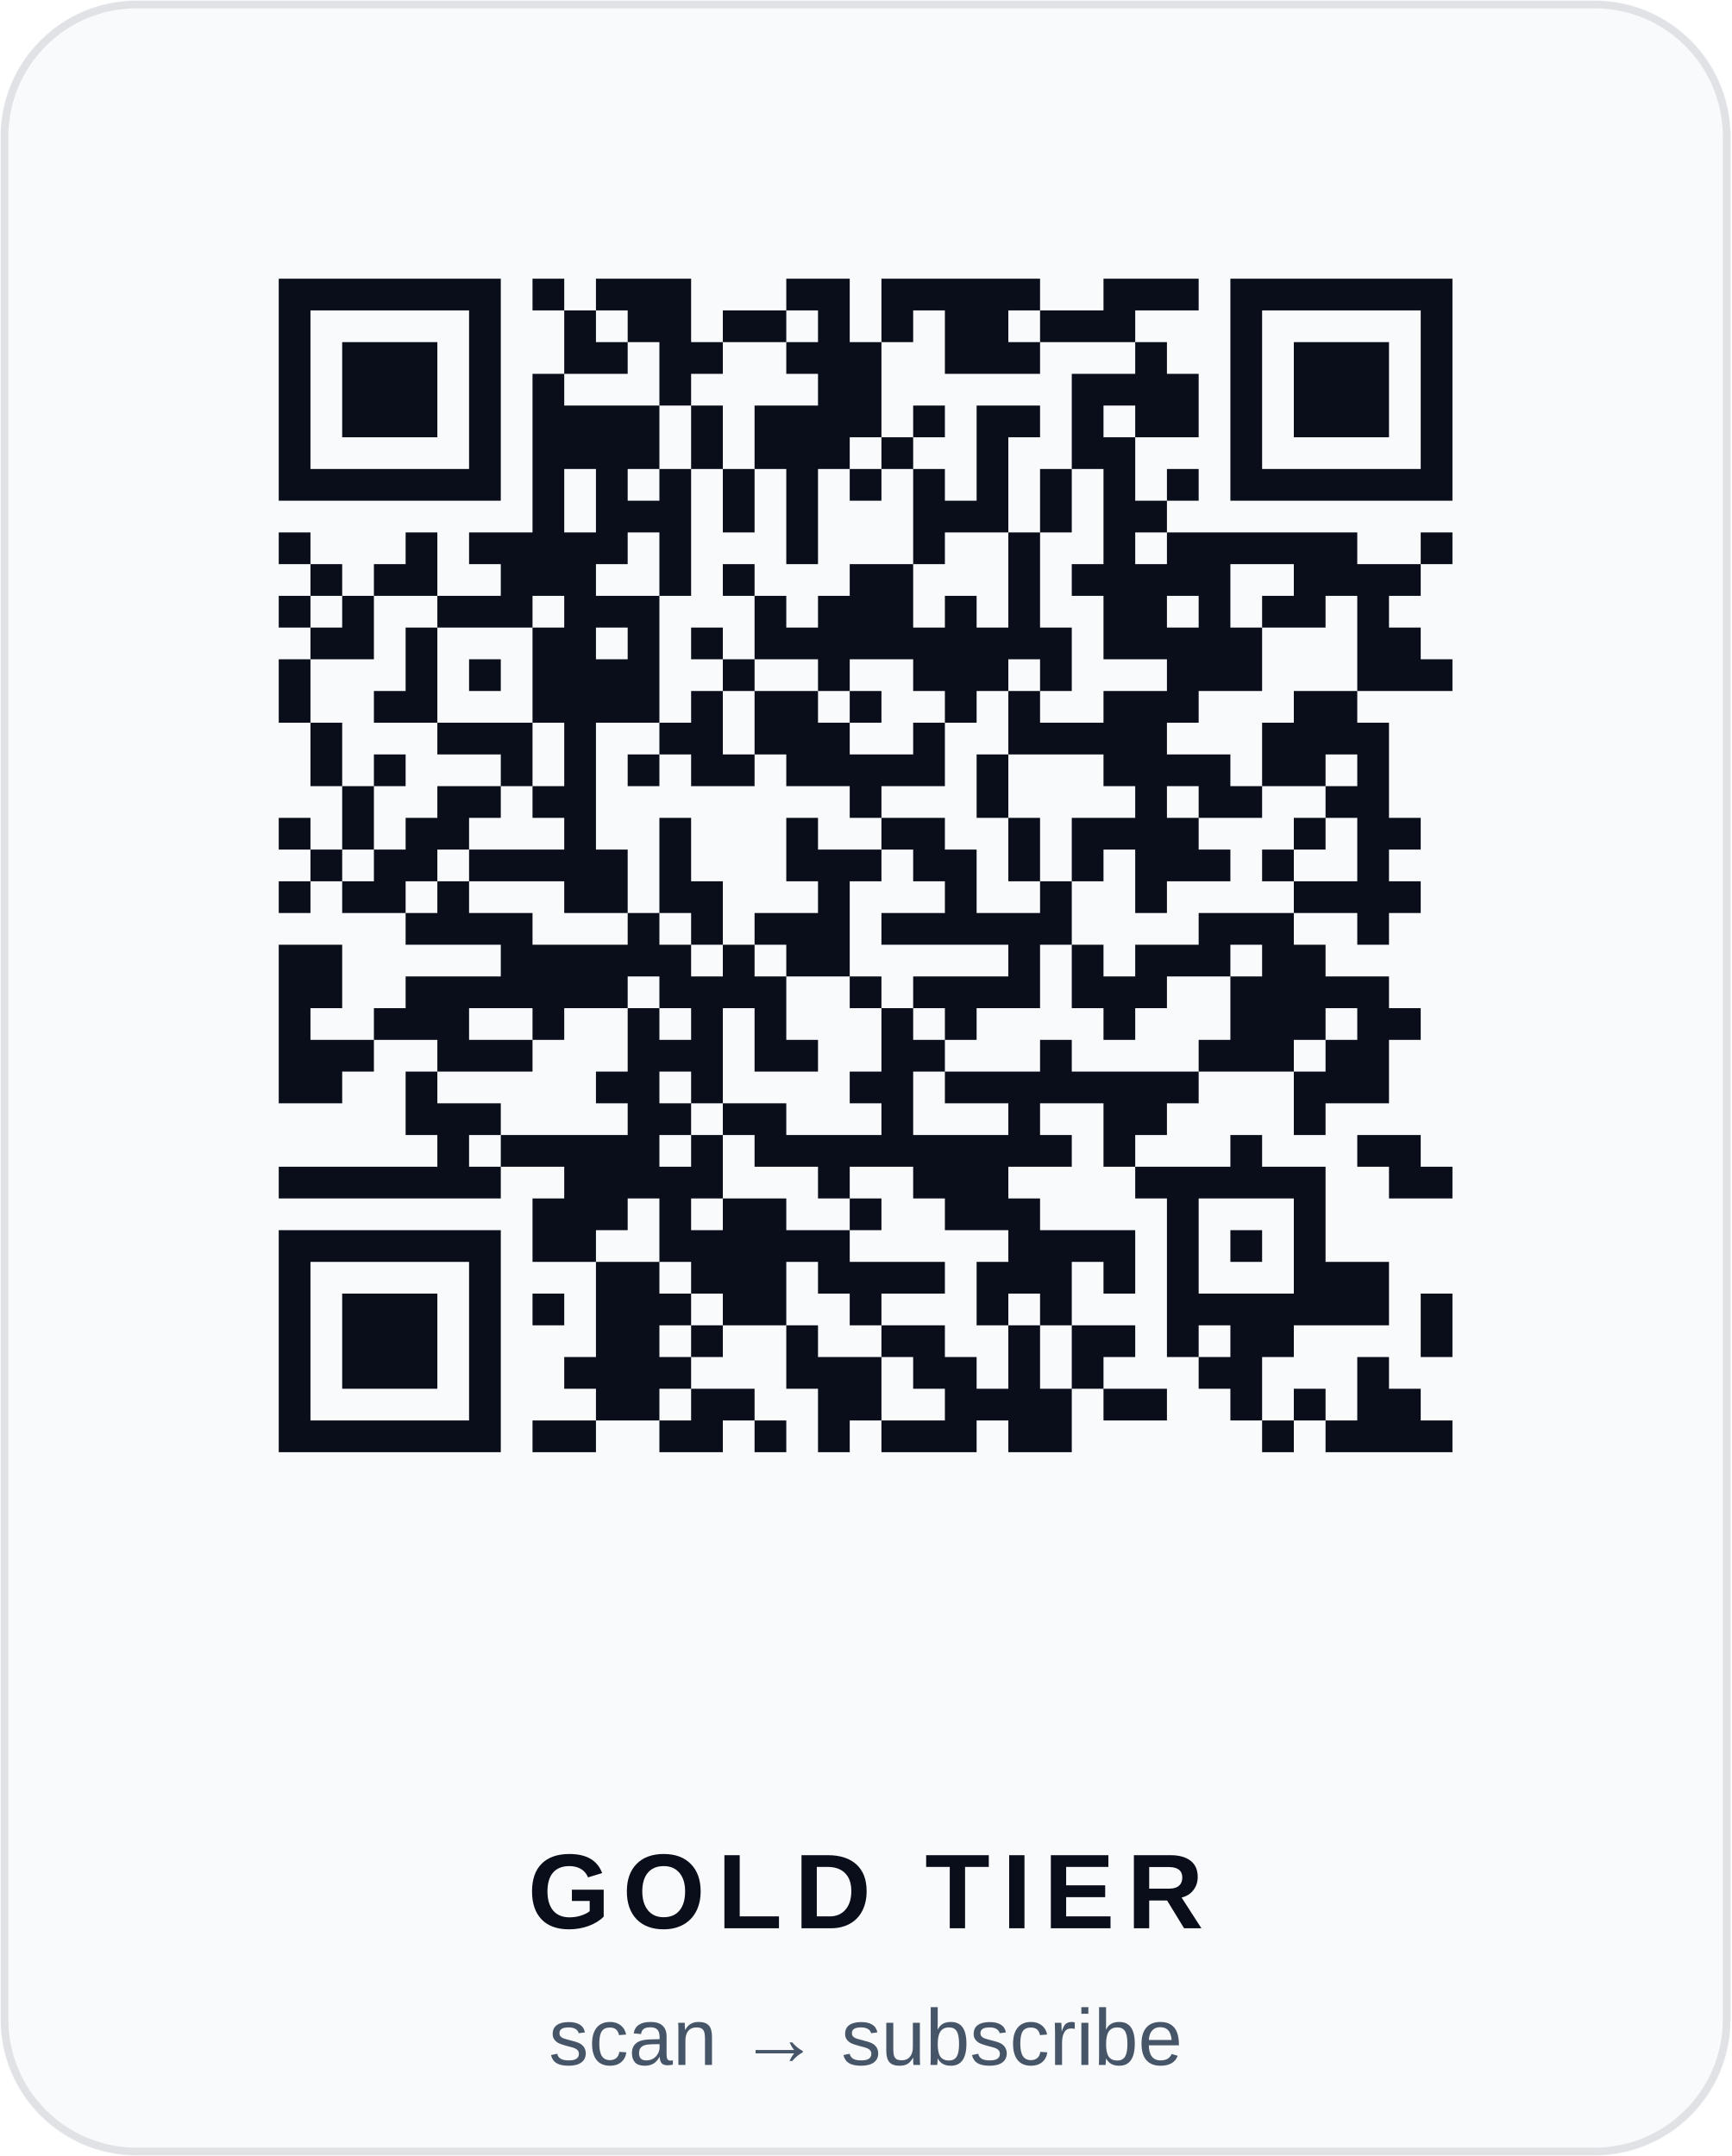
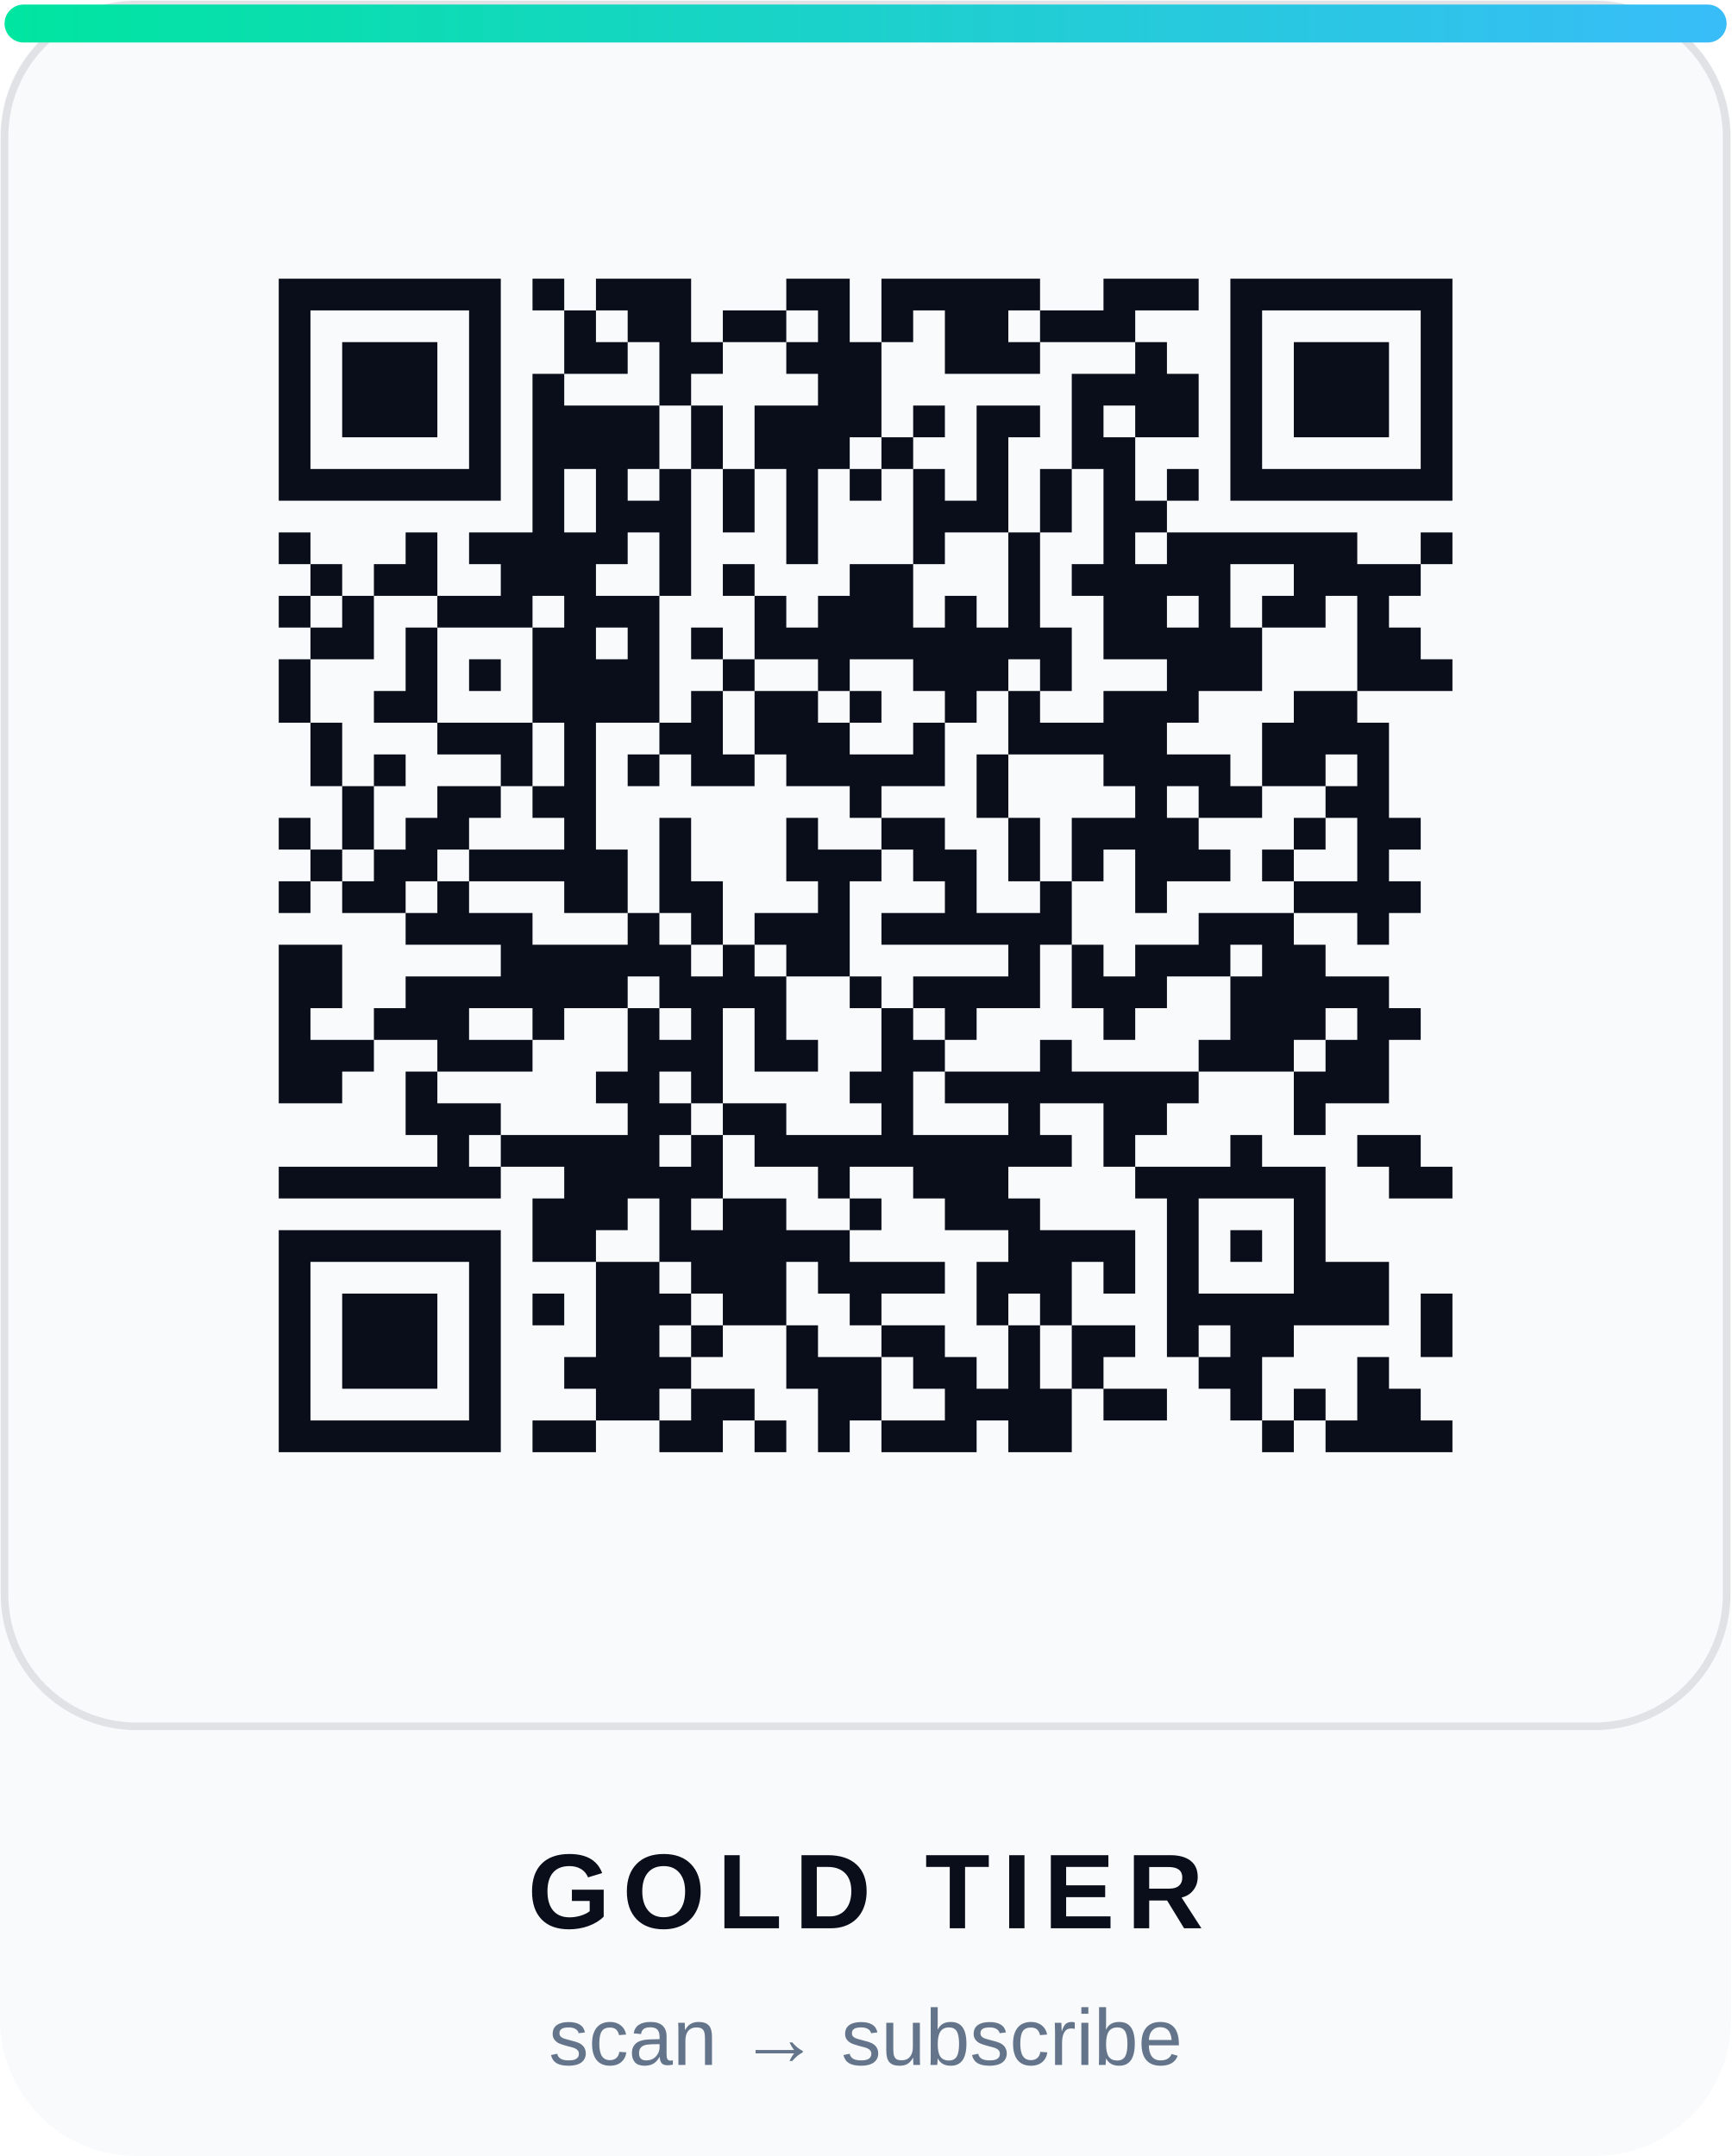
<svg xmlns="http://www.w3.org/2000/svg" width="228" height="284" viewBox="0 0 228 284" role="img" aria-label="GOLD TIER">
+   <defs>
+     <linearGradient id="gTop" x1="0" y1="0" x2="1" y2="0">
+       <stop offset="0" stop-color="#00E5A0" />
+       <stop offset="1" stop-color="#38BDF8" />
+     </linearGradient>
+   </defs>
  <rect width="228" height="284" rx="18" fill="#F8FAFC" />
-   <rect x="0.6" y="0.6" width="226.8" height="282.8" rx="17.4" fill="none" stroke="#0A0E1A" stroke-opacity="0.10" />
+   <rect x="0.6" y="0.6" width="226.8" height="226.8" rx="17.4" fill="none" stroke="#0A0E1A" stroke-opacity="0.10" />
+   <rect x="0.6" y="0.6" width="226.8" height="5" rx="2.5" fill="url(#gTop)" />
  <g transform="translate(20,20) scale(4.17778)">
    <path d="M4,4H5V5H4zM5,4H6V5H5zM6,4H7V5H6zM7,4H8V5H7zM8,4H9V5H8zM9,4H10V5H9zM10,4H11V5H10zM12,4H13V5H12zM14,4H15V5H14zM15,4H16V5H15zM16,4H17V5H16zM20,4H21V5H20zM21,4H22V5H21zM23,4H24V5H23zM24,4H25V5H24zM25,4H26V5H25zM26,4H27V5H26zM27,4H28V5H27zM30,4H31V5H30zM31,4H32V5H31zM32,4H33V5H32zM34,4H35V5H34zM35,4H36V5H35zM36,4H37V5H36zM37,4H38V5H37zM38,4H39V5H38zM39,4H40V5H39zM40,4H41V5H40zM4,5H5V6H4zM10,5H11V6H10zM13,5H14V6H13zM15,5H16V6H15zM16,5H17V6H16zM18,5H19V6H18zM19,5H20V6H19zM21,5H22V6H21zM23,5H24V6H23zM25,5H26V6H25zM26,5H27V6H26zM28,5H29V6H28zM29,5H30V6H29zM30,5H31V6H30zM34,5H35V6H34zM40,5H41V6H40zM4,6H5V7H4zM6,6H7V7H6zM7,6H8V7H7zM8,6H9V7H8zM10,6H11V7H10zM13,6H14V7H13zM14,6H15V7H14zM16,6H17V7H16zM17,6H18V7H17zM20,6H21V7H20zM21,6H22V7H21zM22,6H23V7H22zM25,6H26V7H25zM26,6H27V7H26zM27,6H28V7H27zM31,6H32V7H31zM34,6H35V7H34zM36,6H37V7H36zM37,6H38V7H37zM38,6H39V7H38zM40,6H41V7H40zM4,7H5V8H4zM6,7H7V8H6zM7,7H8V8H7zM8,7H9V8H8zM10,7H11V8H10zM12,7H13V8H12zM16,7H17V8H16zM21,7H22V8H21zM22,7H23V8H22zM29,7H30V8H29zM30,7H31V8H30zM31,7H32V8H31zM32,7H33V8H32zM34,7H35V8H34zM36,7H37V8H36zM37,7H38V8H37zM38,7H39V8H38zM40,7H41V8H40zM4,8H5V9H4zM6,8H7V9H6zM7,8H8V9H7zM8,8H9V9H8zM10,8H11V9H10zM12,8H13V9H12zM13,8H14V9H13zM14,8H15V9H14zM15,8H16V9H15zM17,8H18V9H17zM19,8H20V9H19zM20,8H21V9H20zM21,8H22V9H21zM22,8H23V9H22zM24,8H25V9H24zM26,8H27V9H26zM27,8H28V9H27zM29,8H30V9H29zM31,8H32V9H31zM32,8H33V9H32zM34,8H35V9H34zM36,8H37V9H36zM37,8H38V9H37zM38,8H39V9H38zM40,8H41V9H40zM4,9H5V10H4zM10,9H11V10H10zM12,9H13V10H12zM13,9H14V10H13zM14,9H15V10H14zM15,9H16V10H15zM17,9H18V10H17zM19,9H20V10H19zM20,9H21V10H20zM21,9H22V10H21zM23,9H24V10H23zM26,9H27V10H26zM29,9H30V10H29zM30,9H31V10H30zM34,9H35V10H34zM40,9H41V10H40zM4,10H5V11H4zM5,10H6V11H5zM6,10H7V11H6zM7,10H8V11H7zM8,10H9V11H8zM9,10H10V11H9zM10,10H11V11H10zM12,10H13V11H12zM14,10H15V11H14zM16,10H17V11H16zM18,10H19V11H18zM20,10H21V11H20zM22,10H23V11H22zM24,10H25V11H24zM26,10H27V11H26zM28,10H29V11H28zM30,10H31V11H30zM32,10H33V11H32zM34,10H35V11H34zM35,10H36V11H35zM36,10H37V11H36zM37,10H38V11H37zM38,10H39V11H38zM39,10H40V11H39zM40,10H41V11H40zM12,11H13V12H12zM14,11H15V12H14zM15,11H16V12H15zM16,11H17V12H16zM18,11H19V12H18zM20,11H21V12H20zM24,11H25V12H24zM25,11H26V12H25zM26,11H27V12H26zM28,11H29V12H28zM30,11H31V12H30zM31,11H32V12H31zM4,12H5V13H4zM8,12H9V13H8zM10,12H11V13H10zM11,12H12V13H11zM12,12H13V13H12zM13,12H14V13H13zM14,12H15V13H14zM16,12H17V13H16zM20,12H21V13H20zM24,12H25V13H24zM27,12H28V13H27zM30,12H31V13H30zM32,12H33V13H32zM33,12H34V13H33zM34,12H35V13H34zM35,12H36V13H35zM36,12H37V13H36zM37,12H38V13H37zM40,12H41V13H40zM5,13H6V14H5zM7,13H8V14H7zM8,13H9V14H8zM11,13H12V14H11zM12,13H13V14H12zM13,13H14V14H13zM16,13H17V14H16zM18,13H19V14H18zM22,13H23V14H22zM23,13H24V14H23zM27,13H28V14H27zM29,13H30V14H29zM30,13H31V14H30zM31,13H32V14H31zM32,13H33V14H32zM33,13H34V14H33zM36,13H37V14H36zM37,13H38V14H37zM38,13H39V14H38zM39,13H40V14H39zM4,14H5V15H4zM6,14H7V15H6zM9,14H10V15H9zM10,14H11V15H10zM11,14H12V15H11zM13,14H14V15H13zM14,14H15V15H14zM15,14H16V15H15zM19,14H20V15H19zM21,14H22V15H21zM22,14H23V15H22zM23,14H24V15H23zM25,14H26V15H25zM27,14H28V15H27zM30,14H31V15H30zM31,14H32V15H31zM33,14H34V15H33zM35,14H36V15H35zM36,14H37V15H36zM38,14H39V15H38zM5,15H6V16H5zM6,15H7V16H6zM8,15H9V16H8zM12,15H13V16H12zM13,15H14V16H13zM15,15H16V16H15zM17,15H18V16H17zM19,15H20V16H19zM20,15H21V16H20zM21,15H22V16H21zM22,15H23V16H22zM23,15H24V16H23zM24,15H25V16H24zM25,15H26V16H25zM26,15H27V16H26zM27,15H28V16H27zM28,15H29V16H28zM30,15H31V16H30zM31,15H32V16H31zM32,15H33V16H32zM33,15H34V16H33zM34,15H35V16H34zM38,15H39V16H38zM39,15H40V16H39zM4,16H5V17H4zM8,16H9V17H8zM10,16H11V17H10zM12,16H13V17H12zM13,16H14V17H13zM14,16H15V17H14zM15,16H16V17H15zM18,16H19V17H18zM21,16H22V17H21zM24,16H25V17H24zM25,16H26V17H25zM26,16H27V17H26zM28,16H29V17H28zM32,16H33V17H32zM33,16H34V17H33zM34,16H35V17H34zM38,16H39V17H38zM39,16H40V17H39zM40,16H41V17H40zM4,17H5V18H4zM7,17H8V18H7zM8,17H9V18H8zM12,17H13V18H12zM13,17H14V18H13zM14,17H15V18H14zM15,17H16V18H15zM17,17H18V18H17zM19,17H20V18H19zM20,17H21V18H20zM22,17H23V18H22zM25,17H26V18H25zM27,17H28V18H27zM30,17H31V18H30zM31,17H32V18H31zM32,17H33V18H32zM36,17H37V18H36zM37,17H38V18H37zM5,18H6V19H5zM9,18H10V19H9zM10,18H11V19H10zM11,18H12V19H11zM13,18H14V19H13zM16,18H17V19H16zM17,18H18V19H17zM19,18H20V19H19zM20,18H21V19H20zM21,18H22V19H21zM24,18H25V19H24zM27,18H28V19H27zM28,18H29V19H28zM29,18H30V19H29zM30,18H31V19H30zM31,18H32V19H31zM35,18H36V19H35zM36,18H37V19H36zM37,18H38V19H37zM38,18H39V19H38zM5,19H6V20H5zM7,19H8V20H7zM11,19H12V20H11zM13,19H14V20H13zM15,19H16V20H15zM17,19H18V20H17zM18,19H19V20H18zM20,19H21V20H20zM21,19H22V20H21zM22,19H23V20H22zM23,19H24V20H23zM24,19H25V20H24zM26,19H27V20H26zM30,19H31V20H30zM31,19H32V20H31zM32,19H33V20H32zM33,19H34V20H33zM35,19H36V20H35zM36,19H37V20H36zM38,19H39V20H38zM6,20H7V21H6zM9,20H10V21H9zM10,20H11V21H10zM12,20H13V21H12zM13,20H14V21H13zM22,20H23V21H22zM26,20H27V21H26zM31,20H32V21H31zM33,20H34V21H33zM34,20H35V21H34zM37,20H38V21H37zM38,20H39V21H38zM4,21H5V22H4zM6,21H7V22H6zM8,21H9V22H8zM9,21H10V22H9zM13,21H14V22H13zM16,21H17V22H16zM20,21H21V22H20zM23,21H24V22H23zM24,21H25V22H24zM27,21H28V22H27zM29,21H30V22H29zM30,21H31V22H30zM31,21H32V22H31zM32,21H33V22H32zM36,21H37V22H36zM38,21H39V22H38zM39,21H40V22H39zM5,22H6V23H5zM7,22H8V23H7zM8,22H9V23H8zM10,22H11V23H10zM11,22H12V23H11zM12,22H13V23H12zM13,22H14V23H13zM14,22H15V23H14zM16,22H17V23H16zM20,22H21V23H20zM21,22H22V23H21zM22,22H23V23H22zM24,22H25V23H24zM25,22H26V23H25zM27,22H28V23H27zM29,22H30V23H29zM31,22H32V23H31zM32,22H33V23H32zM33,22H34V23H33zM35,22H36V23H35zM38,22H39V23H38zM4,23H5V24H4zM6,23H7V24H6zM7,23H8V24H7zM9,23H10V24H9zM13,23H14V24H13zM14,23H15V24H14zM16,23H17V24H16zM17,23H18V24H17zM21,23H22V24H21zM25,23H26V24H25zM28,23H29V24H28zM31,23H32V24H31zM36,23H37V24H36zM37,23H38V24H37zM38,23H39V24H38zM39,23H40V24H39zM8,24H9V25H8zM9,24H10V25H9zM10,24H11V25H10zM11,24H12V25H11zM15,24H16V25H15zM17,24H18V25H17zM19,24H20V25H19zM20,24H21V25H20zM21,24H22V25H21zM23,24H24V25H23zM24,24H25V25H24zM25,24H26V25H25zM26,24H27V25H26zM27,24H28V25H27zM28,24H29V25H28zM33,24H34V25H33zM34,24H35V25H34zM35,24H36V25H35zM38,24H39V25H38zM4,25H5V26H4zM5,25H6V26H5zM11,25H12V26H11zM12,25H13V26H12zM13,25H14V26H13zM14,25H15V26H14zM15,25H16V26H15zM16,25H17V26H16zM18,25H19V26H18zM20,25H21V26H20zM21,25H22V26H21zM27,25H28V26H27zM29,25H30V26H29zM31,25H32V26H31zM32,25H33V26H32zM33,25H34V26H33zM35,25H36V26H35zM36,25H37V26H36zM4,26H5V27H4zM5,26H6V27H5zM8,26H9V27H8zM9,26H10V27H9zM10,26H11V27H10zM11,26H12V27H11zM12,26H13V27H12zM13,26H14V27H13zM14,26H15V27H14zM16,26H17V27H16zM17,26H18V27H17zM18,26H19V27H18zM19,26H20V27H19zM22,26H23V27H22zM24,26H25V27H24zM25,26H26V27H25zM26,26H27V27H26zM27,26H28V27H27zM29,26H30V27H29zM30,26H31V27H30zM31,26H32V27H31zM34,26H35V27H34zM35,26H36V27H35zM36,26H37V27H36zM37,26H38V27H37zM38,26H39V27H38zM4,27H5V28H4zM7,27H8V28H7zM8,27H9V28H8zM9,27H10V28H9zM12,27H13V28H12zM15,27H16V28H15zM17,27H18V28H17zM19,27H20V28H19zM23,27H24V28H23zM25,27H26V28H25zM30,27H31V28H30zM34,27H35V28H34zM35,27H36V28H35zM36,27H37V28H36zM38,27H39V28H38zM39,27H40V28H39zM4,28H5V29H4zM5,28H6V29H5zM6,28H7V29H6zM9,28H10V29H9zM10,28H11V29H10zM11,28H12V29H11zM15,28H16V29H15zM16,28H17V29H16zM17,28H18V29H17zM19,28H20V29H19zM20,28H21V29H20zM23,28H24V29H23zM24,28H25V29H24zM28,28H29V29H28zM33,28H34V29H33zM34,28H35V29H34zM35,28H36V29H35zM37,28H38V29H37zM38,28H39V29H38zM4,29H5V30H4zM5,29H6V30H5zM8,29H9V30H8zM14,29H15V30H14zM15,29H16V30H15zM17,29H18V30H17zM22,29H23V30H22zM23,29H24V30H23zM25,29H26V30H25zM26,29H27V30H26zM27,29H28V30H27zM28,29H29V30H28zM29,29H30V30H29zM30,29H31V30H30zM31,29H32V30H31zM32,29H33V30H32zM36,29H37V30H36zM37,29H38V30H37zM38,29H39V30H38zM8,30H9V31H8zM9,30H10V31H9zM10,30H11V31H10zM15,30H16V31H15zM16,30H17V31H16zM18,30H19V31H18zM19,30H20V31H19zM23,30H24V31H23zM27,30H28V31H27zM30,30H31V31H30zM31,30H32V31H31zM36,30H37V31H36zM9,31H10V32H9zM11,31H12V32H11zM12,31H13V32H12zM13,31H14V32H13zM14,31H15V32H14zM15,31H16V32H15zM17,31H18V32H17zM19,31H20V32H19zM20,31H21V32H20zM21,31H22V32H21zM22,31H23V32H22zM23,31H24V32H23zM24,31H25V32H24zM25,31H26V32H25zM26,31H27V32H26zM27,31H28V32H27zM28,31H29V32H28zM30,31H31V32H30zM34,31H35V32H34zM38,31H39V32H38zM39,31H40V32H39zM4,32H5V33H4zM5,32H6V33H5zM6,32H7V33H6zM7,32H8V33H7zM8,32H9V33H8zM9,32H10V33H9zM10,32H11V33H10zM13,32H14V33H13zM14,32H15V33H14zM15,32H16V33H15zM16,32H17V33H16zM17,32H18V33H17zM21,32H22V33H21zM24,32H25V33H24zM25,32H26V33H25zM26,32H27V33H26zM31,32H32V33H31zM32,32H33V33H32zM33,32H34V33H33zM34,32H35V33H34zM35,32H36V33H35zM36,32H37V33H36zM39,32H40V33H39zM40,32H41V33H40zM12,33H13V34H12zM13,33H14V34H13zM14,33H15V34H14zM16,33H17V34H16zM18,33H19V34H18zM19,33H20V34H19zM22,33H23V34H22zM25,33H26V34H25zM26,33H27V34H26zM27,33H28V34H27zM32,33H33V34H32zM36,33H37V34H36zM4,34H5V35H4zM5,34H6V35H5zM6,34H7V35H6zM7,34H8V35H7zM8,34H9V35H8zM9,34H10V35H9zM10,34H11V35H10zM12,34H13V35H12zM13,34H14V35H13zM16,34H17V35H16zM17,34H18V35H17zM18,34H19V35H18zM19,34H20V35H19zM20,34H21V35H20zM21,34H22V35H21zM27,34H28V35H27zM28,34H29V35H28zM29,34H30V35H29zM30,34H31V35H30zM32,34H33V35H32zM34,34H35V35H34zM36,34H37V35H36zM4,35H5V36H4zM10,35H11V36H10zM14,35H15V36H14zM15,35H16V36H15zM17,35H18V36H17zM18,35H19V36H18zM19,35H20V36H19zM21,35H22V36H21zM22,35H23V36H22zM23,35H24V36H23zM24,35H25V36H24zM26,35H27V36H26zM27,35H28V36H27zM28,35H29V36H28zM30,35H31V36H30zM32,35H33V36H32zM36,35H37V36H36zM37,35H38V36H37zM38,35H39V36H38zM4,36H5V37H4zM6,36H7V37H6zM7,36H8V37H7zM8,36H9V37H8zM10,36H11V37H10zM12,36H13V37H12zM14,36H15V37H14zM15,36H16V37H15zM16,36H17V37H16zM18,36H19V37H18zM19,36H20V37H19zM22,36H23V37H22zM26,36H27V37H26zM28,36H29V37H28zM32,36H33V37H32zM33,36H34V37H33zM34,36H35V37H34zM35,36H36V37H35zM36,36H37V37H36zM37,36H38V37H37zM38,36H39V37H38zM40,36H41V37H40zM4,37H5V38H4zM6,37H7V38H6zM7,37H8V38H7zM8,37H9V38H8zM10,37H11V38H10zM14,37H15V38H14zM15,37H16V38H15zM17,37H18V38H17zM20,37H21V38H20zM23,37H24V38H23zM24,37H25V38H24zM27,37H28V38H27zM29,37H30V38H29zM30,37H31V38H30zM32,37H33V38H32zM34,37H35V38H34zM35,37H36V38H35zM40,37H41V38H40zM4,38H5V39H4zM6,38H7V39H6zM7,38H8V39H7zM8,38H9V39H8zM10,38H11V39H10zM13,38H14V39H13zM14,38H15V39H14zM15,38H16V39H15zM16,38H17V39H16zM20,38H21V39H20zM21,38H22V39H21zM22,38H23V39H22zM24,38H25V39H24zM25,38H26V39H25zM27,38H28V39H27zM29,38H30V39H29zM33,38H34V39H33zM34,38H35V39H34zM38,38H39V39H38zM4,39H5V40H4zM10,39H11V40H10zM14,39H15V40H14zM15,39H16V40H15zM17,39H18V40H17zM18,39H19V40H18zM21,39H22V40H21zM22,39H23V40H22zM25,39H26V40H25zM26,39H27V40H26zM27,39H28V40H27zM28,39H29V40H28zM30,39H31V40H30zM31,39H32V40H31zM34,39H35V40H34zM36,39H37V40H36zM38,39H39V40H38zM39,39H40V40H39zM4,40H5V41H4zM5,40H6V41H5zM6,40H7V41H6zM7,40H8V41H7zM8,40H9V41H8zM9,40H10V41H9zM10,40H11V41H10zM12,40H13V41H12zM13,40H14V41H13zM16,40H17V41H16zM17,40H18V41H17zM19,40H20V41H19zM21,40H22V41H21zM23,40H24V41H23zM24,40H25V41H24zM25,40H26V41H25zM27,40H28V41H27zM28,40H29V41H28zM35,40H36V41H35zM37,40H38V41H37zM38,40H39V41H38zM39,40H40V41H39zM40,40H41V41H40z" fill="#0A0E1A" />
  </g>
-   <text x="114.0" y="254" text-anchor="middle" font-family="Segoe UI, Arial, Helvetica, sans-serif" font-size="14" font-weight="800" letter-spacing="1.6" fill="#0A0E1A">GOLD TIER</text>
-   <text x="114.0" y="272" text-anchor="middle" font-family="Segoe UI, Arial, Helvetica, sans-serif" font-size="10.5" fill="#475569">scan → subscribe</text>
+   <text x="114.0" y="254" text-anchor="middle" font-family="Segoe UI, Arial, sans-serif" font-size="14" font-weight="800" letter-spacing="1.6" fill="#0A0E1A">GOLD TIER</text>
+   <text x="114.0" y="272" text-anchor="middle" font-family="Segoe UI, Arial, sans-serif" font-size="10.5" fill="#64748B">scan → subscribe</text>
</svg>
